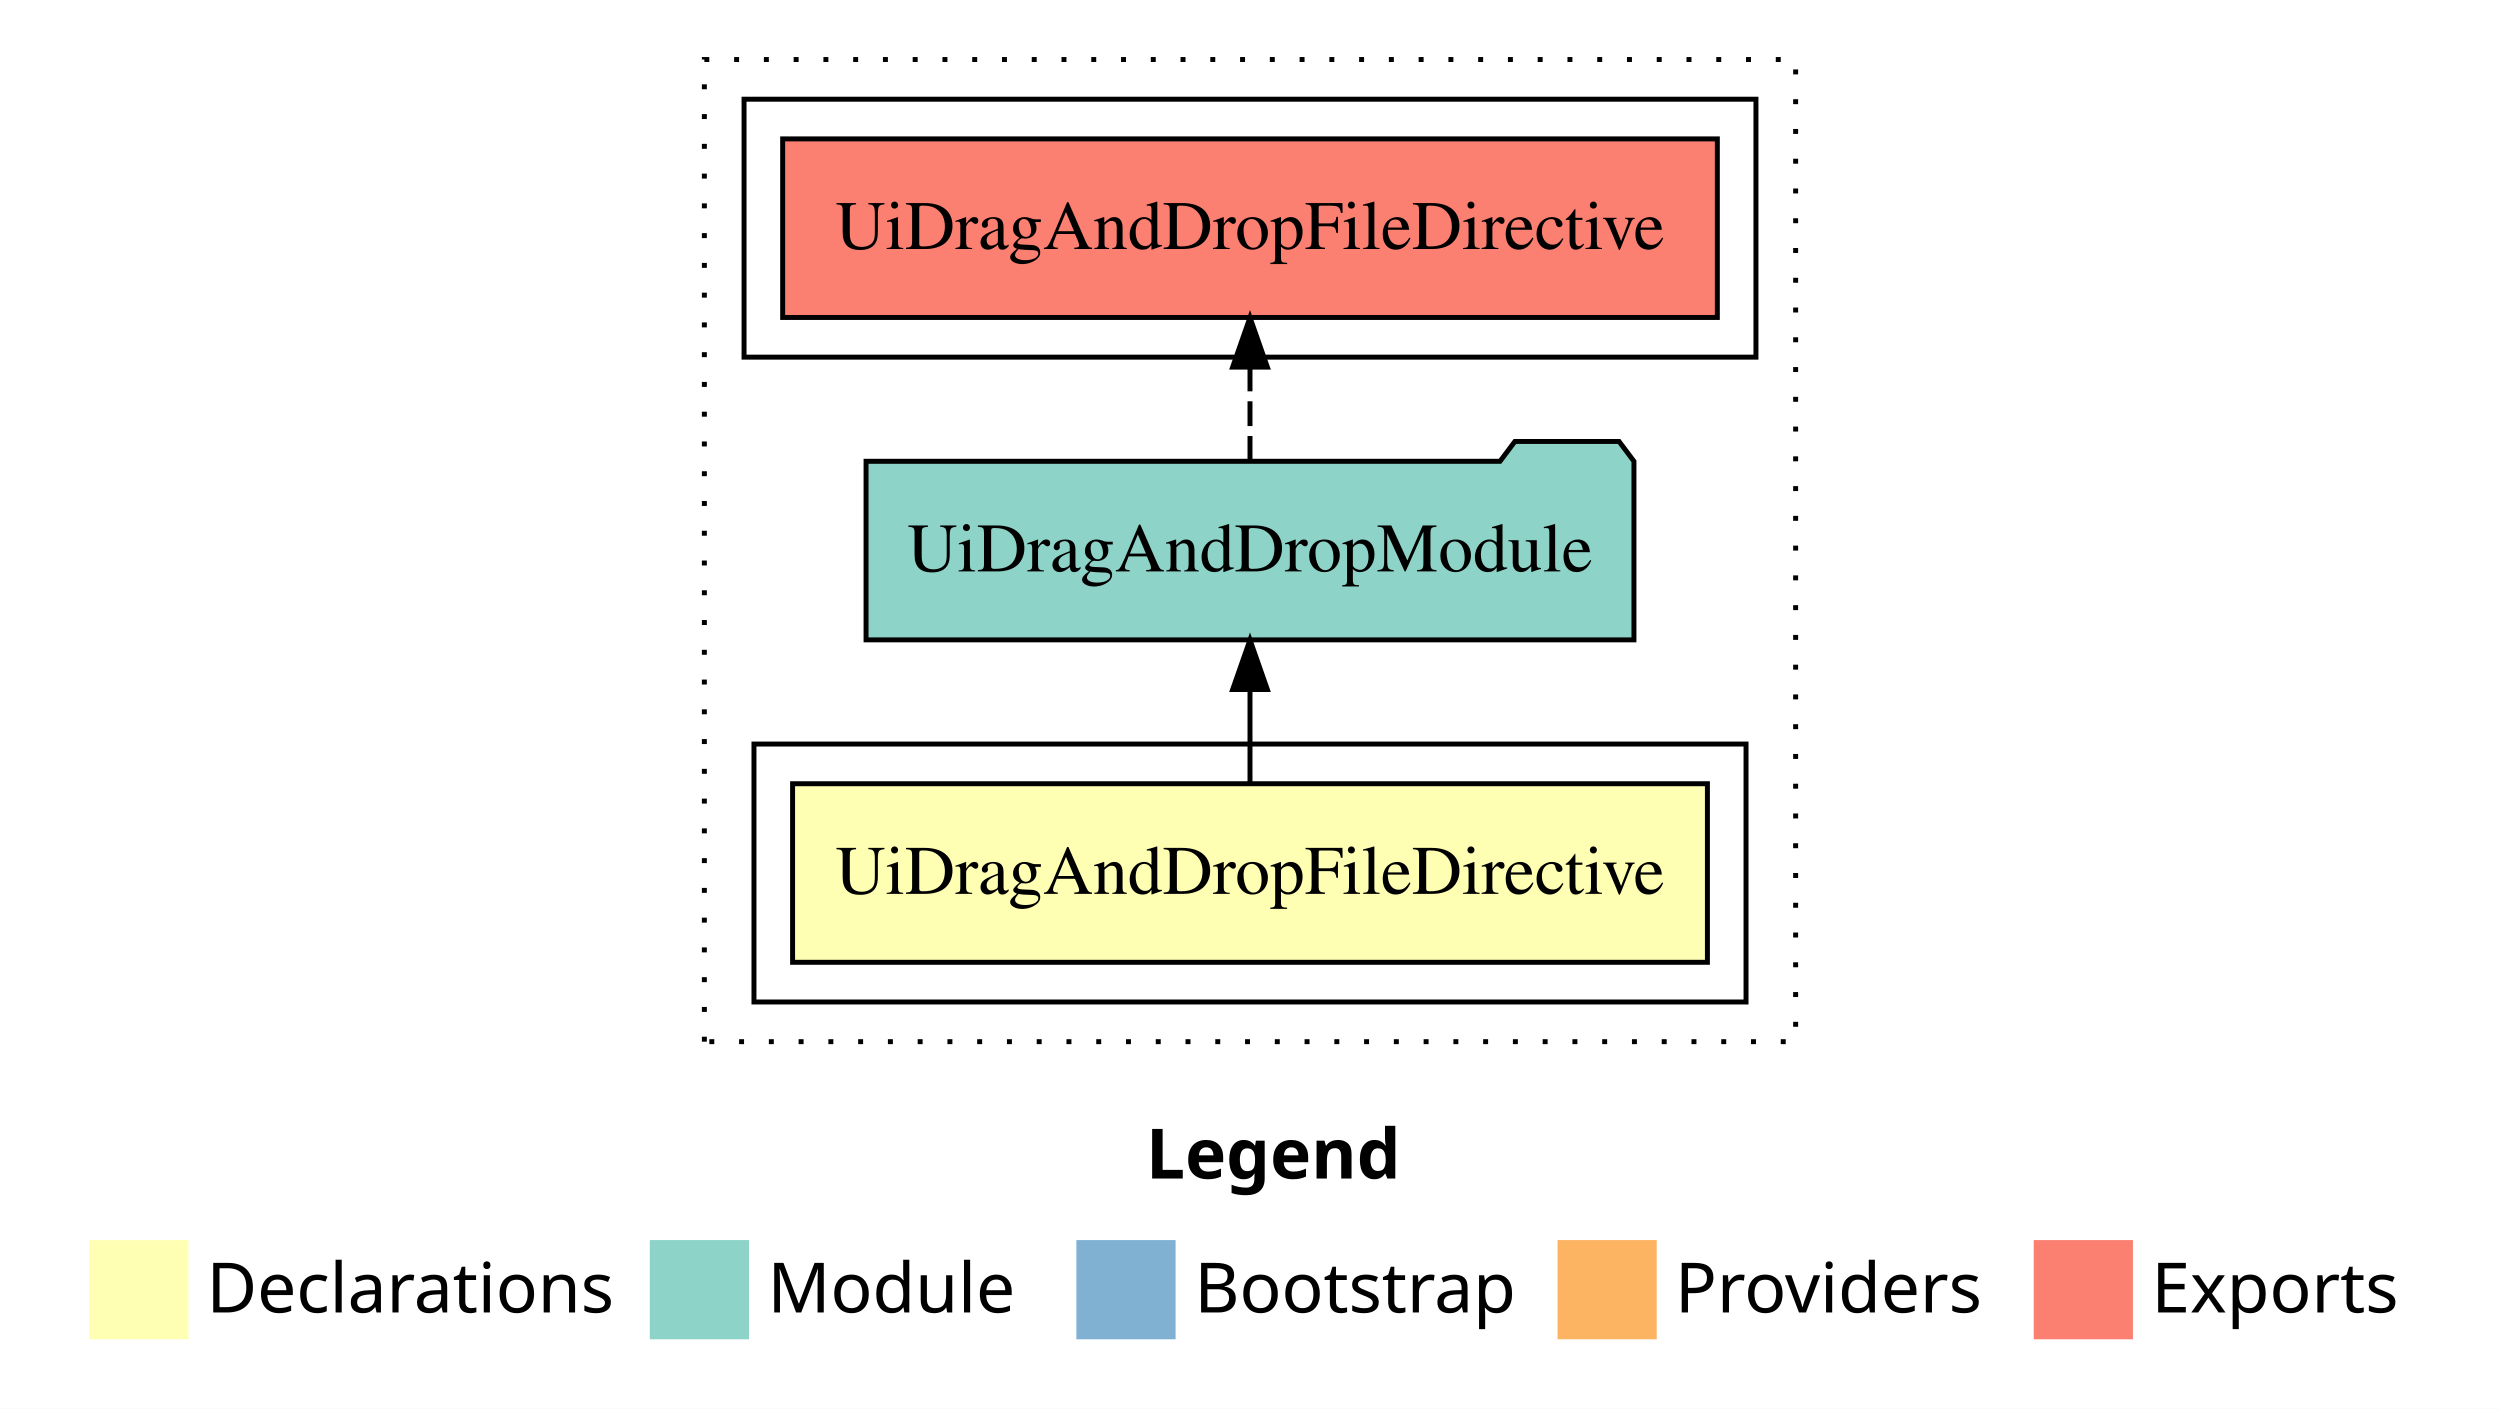
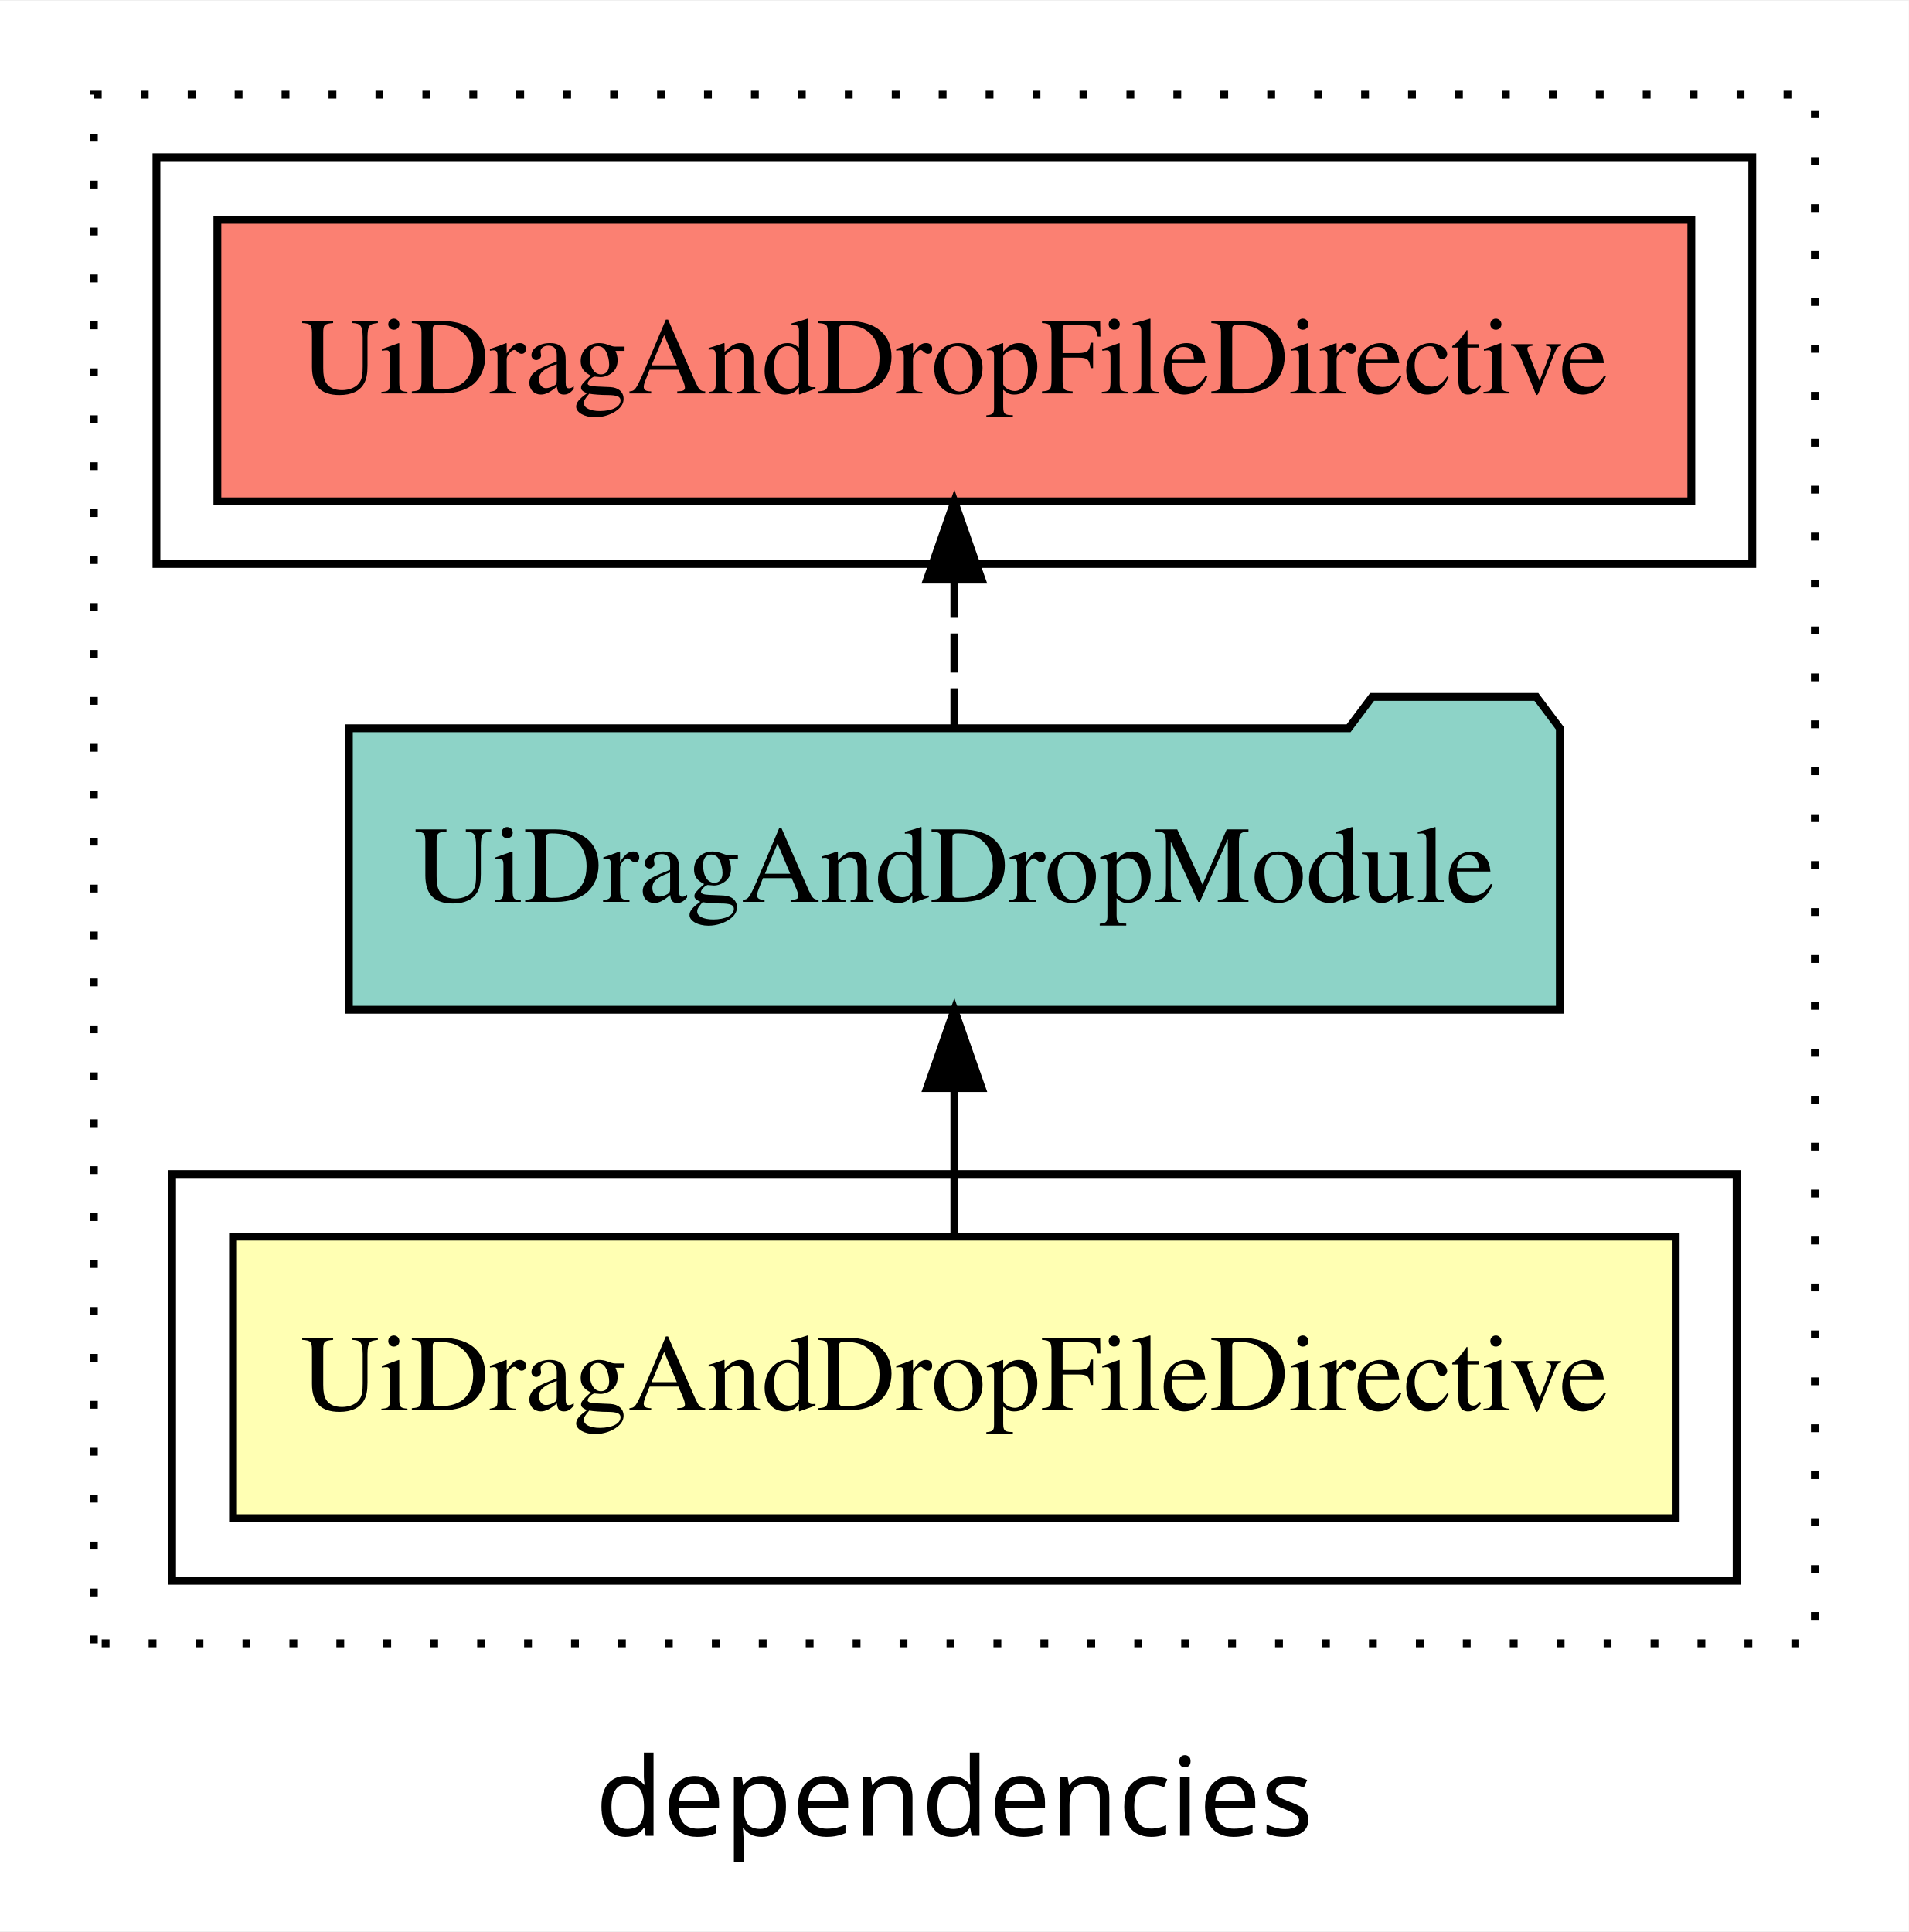
- <svg xmlns="http://www.w3.org/2000/svg" width="504pt" height="284pt" viewBox="0.00 0.00 504.00 284.00">
-   <g id="graph0" class="graph" transform="scale(1 1) rotate(0) translate(4 280)">
-     <polygon fill="#ffffff" stroke="transparent" points="-4,4 -4,-280 500,-280 500,4 -4,4" />
-     <text text-anchor="start" x="227.009" y="-42.4" font-family="sans-serif" font-weight="bold" font-size="14.00" fill="#000000">Legend</text>
-     <polygon fill="#ffffb3" stroke="transparent" points="14,-10 14,-30 34,-30 34,-10 14,-10" />
-     <text text-anchor="start" x="37.629" y="-15.4" font-family="sans-serif" font-size="14.00" fill="#000000">  Declarations</text>
-     <polygon fill="#8dd3c7" stroke="transparent" points="127,-10 127,-30 147,-30 147,-10 127,-10" />
-     <text text-anchor="start" x="150.725" y="-15.4" font-family="sans-serif" font-size="14.00" fill="#000000">  Module</text>
-     <polygon fill="#80b1d3" stroke="transparent" points="213,-10 213,-30 233,-30 233,-10 213,-10" />
-     <text text-anchor="start" x="236.781" y="-15.4" font-family="sans-serif" font-size="14.00" fill="#000000">  Bootstrap</text>
-     <polygon fill="#fdb462" stroke="transparent" points="310,-10 310,-30 330,-30 330,-10 310,-10" />
-     <text text-anchor="start" x="333.673" y="-15.4" font-family="sans-serif" font-size="14.00" fill="#000000">  Providers</text>
-     <polygon fill="#fb8072" stroke="transparent" points="406,-10 406,-30 426,-30 426,-10 406,-10" />
-     <text text-anchor="start" x="429.726" y="-15.4" font-family="sans-serif" font-size="14.00" fill="#000000">  Exports</text>
+ <svg xmlns="http://www.w3.org/2000/svg" width="244pt" height="247pt" viewBox="0.00 0.00 244.00 246.80">
+   <g id="graph0" class="graph" transform="scale(1 1) rotate(0) translate(4 242.8)">
+     <polygon fill="white" stroke="transparent" points="-4,4 -4,-242.8 240,-242.8 240,4 -4,4" />
+     <text text-anchor="middle" x="118" y="-8.2" font-family="sans-serif" font-size="14.00">dependencies</text>
    <g id="clust1" class="cluster">
-       <polygon fill="none" stroke="#000000" stroke-dasharray="1,5" points="138,-70 138,-268 358,-268 358,-70 138,-70" />
+       <polygon fill="none" stroke="black" stroke-dasharray="1,5" points="8,-32.8 8,-230.8 228,-230.8 228,-32.8 8,-32.8" />
+     </g>
+     <g id="clust5" class="cluster">
+       <polygon fill="none" stroke="black" points="16,-170.8 16,-222.8 220,-222.8 220,-170.8 16,-170.8" />
    </g>
    <g id="clust2" class="cluster">
-       <polygon fill="none" stroke="#000000" points="148,-78 148,-130 348,-130 348,-78 148,-78" />
-     </g>
-     <g id="clust5" class="cluster">
-       <polygon fill="none" stroke="#000000" points="146,-208 146,-260 350,-260 350,-208 146,-208" />
+       <polygon fill="none" stroke="black" points="18,-40.8 18,-92.8 218,-92.8 218,-40.8 18,-40.8" />
    </g>
    <g id="node1" class="node">
-       <polygon fill="#ffffb3" stroke="#000000" points="340.214,-122 155.786,-122 155.786,-86 340.214,-86 340.214,-122" />
-       <text text-anchor="middle" x="248" y="-99.8" font-family="Times,serif" font-size="14.00" fill="#000000">UiDragAndDropFileDirective</text>
+       <polygon fill="#ffffb3" stroke="black" points="210.21,-84.8 25.79,-84.8 25.79,-48.8 210.21,-48.8 210.21,-84.8" />
+       <text text-anchor="middle" x="118" y="-62.6" font-family="Times,serif" font-size="14.00">UiDragAndDropFileDirective</text>
    </g>
    <g id="node2" class="node">
-       <polygon fill="#8dd3c7" stroke="#000000" points="325.403,-187 322.403,-191 301.403,-191 298.403,-187 170.597,-187 170.597,-151 325.403,-151 325.403,-187" />
-       <text text-anchor="middle" x="248" y="-164.8" font-family="Times,serif" font-size="14.00" fill="#000000">UiDragAndDropModule</text>
+       <polygon fill="#8dd3c7" stroke="black" points="195.4,-149.8 192.4,-153.8 171.4,-153.8 168.4,-149.8 40.6,-149.8 40.6,-113.8 195.4,-113.8 195.4,-149.8" />
+       <text text-anchor="middle" x="118" y="-127.6" font-family="Times,serif" font-size="14.00">UiDragAndDropModule</text>
    </g>
    <g id="edge1" class="edge">
-       <path fill="none" stroke="#000000" d="M248,-122.106C248,-122.106 248,-140.991 248,-140.991" />
-       <polygon fill="#000000" stroke="#000000" points="244.5,-140.991 248,-150.991 251.5,-140.991 244.5,-140.991" />
+       <path fill="none" stroke="black" d="M118,-84.91C118,-84.91 118,-103.79 118,-103.79" />
+       <polygon fill="black" stroke="black" points="114.5,-103.79 118,-113.79 121.5,-103.79 114.5,-103.79" />
    </g>
    <g id="node3" class="node">
-       <polygon fill="#fb8072" stroke="#000000" points="342.214,-252 153.786,-252 153.786,-216 342.214,-216 342.214,-252" />
-       <text text-anchor="middle" x="248" y="-229.8" font-family="Times,serif" font-size="14.00" fill="#000000">UiDragAndDropFileDirective </text>
+       <polygon fill="#fb8072" stroke="black" points="212.21,-214.8 23.79,-214.8 23.79,-178.8 212.21,-178.8 212.21,-214.8" />
+       <text text-anchor="middle" x="118" y="-192.6" font-family="Times,serif" font-size="14.00">UiDragAndDropFileDirective </text>
    </g>
    <g id="edge2" class="edge">
-       <path fill="none" stroke="#000000" stroke-dasharray="5,2" d="M248,-187.106C248,-187.106 248,-205.991 248,-205.991" />
-       <polygon fill="#000000" stroke="#000000" points="244.5,-205.991 248,-215.991 251.5,-205.991 244.5,-205.991" />
+       <path fill="none" stroke="black" stroke-dasharray="5,2" d="M118,-149.91C118,-149.91 118,-168.79 118,-168.79" />
+       <polygon fill="black" stroke="black" points="114.5,-168.79 118,-178.79 121.5,-168.79 114.5,-168.79" />
    </g>
  </g>
</svg>
